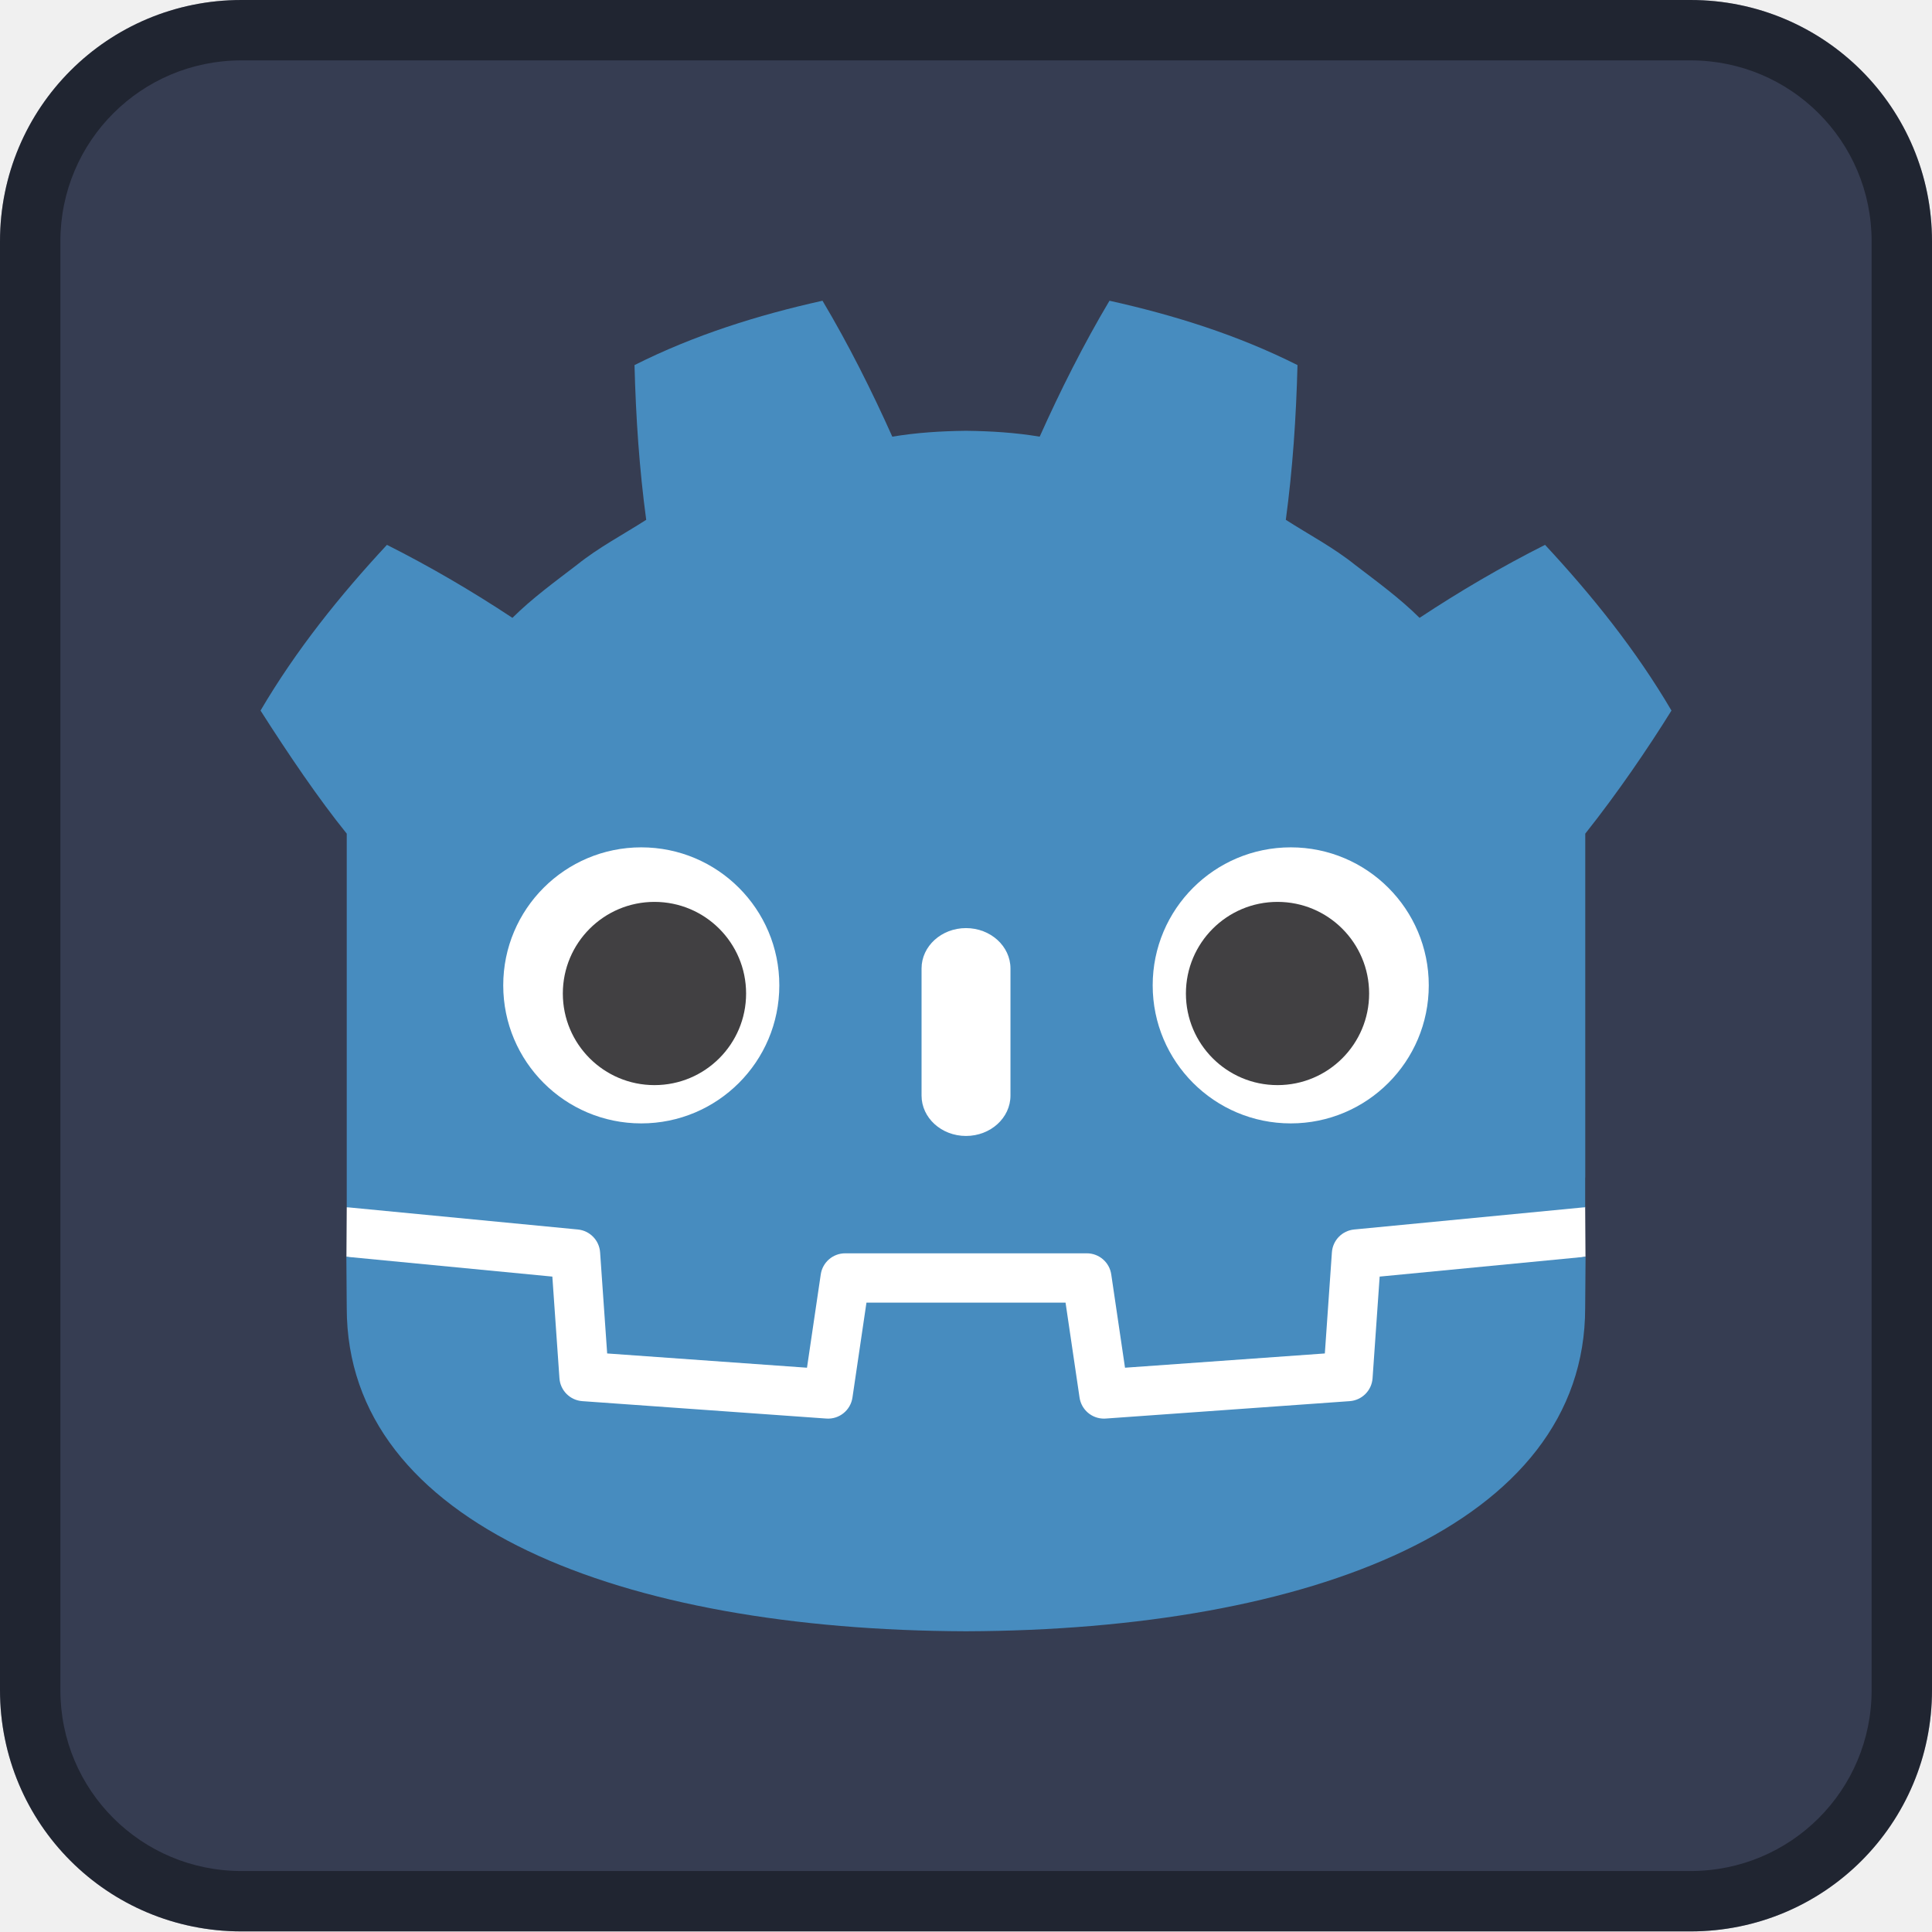
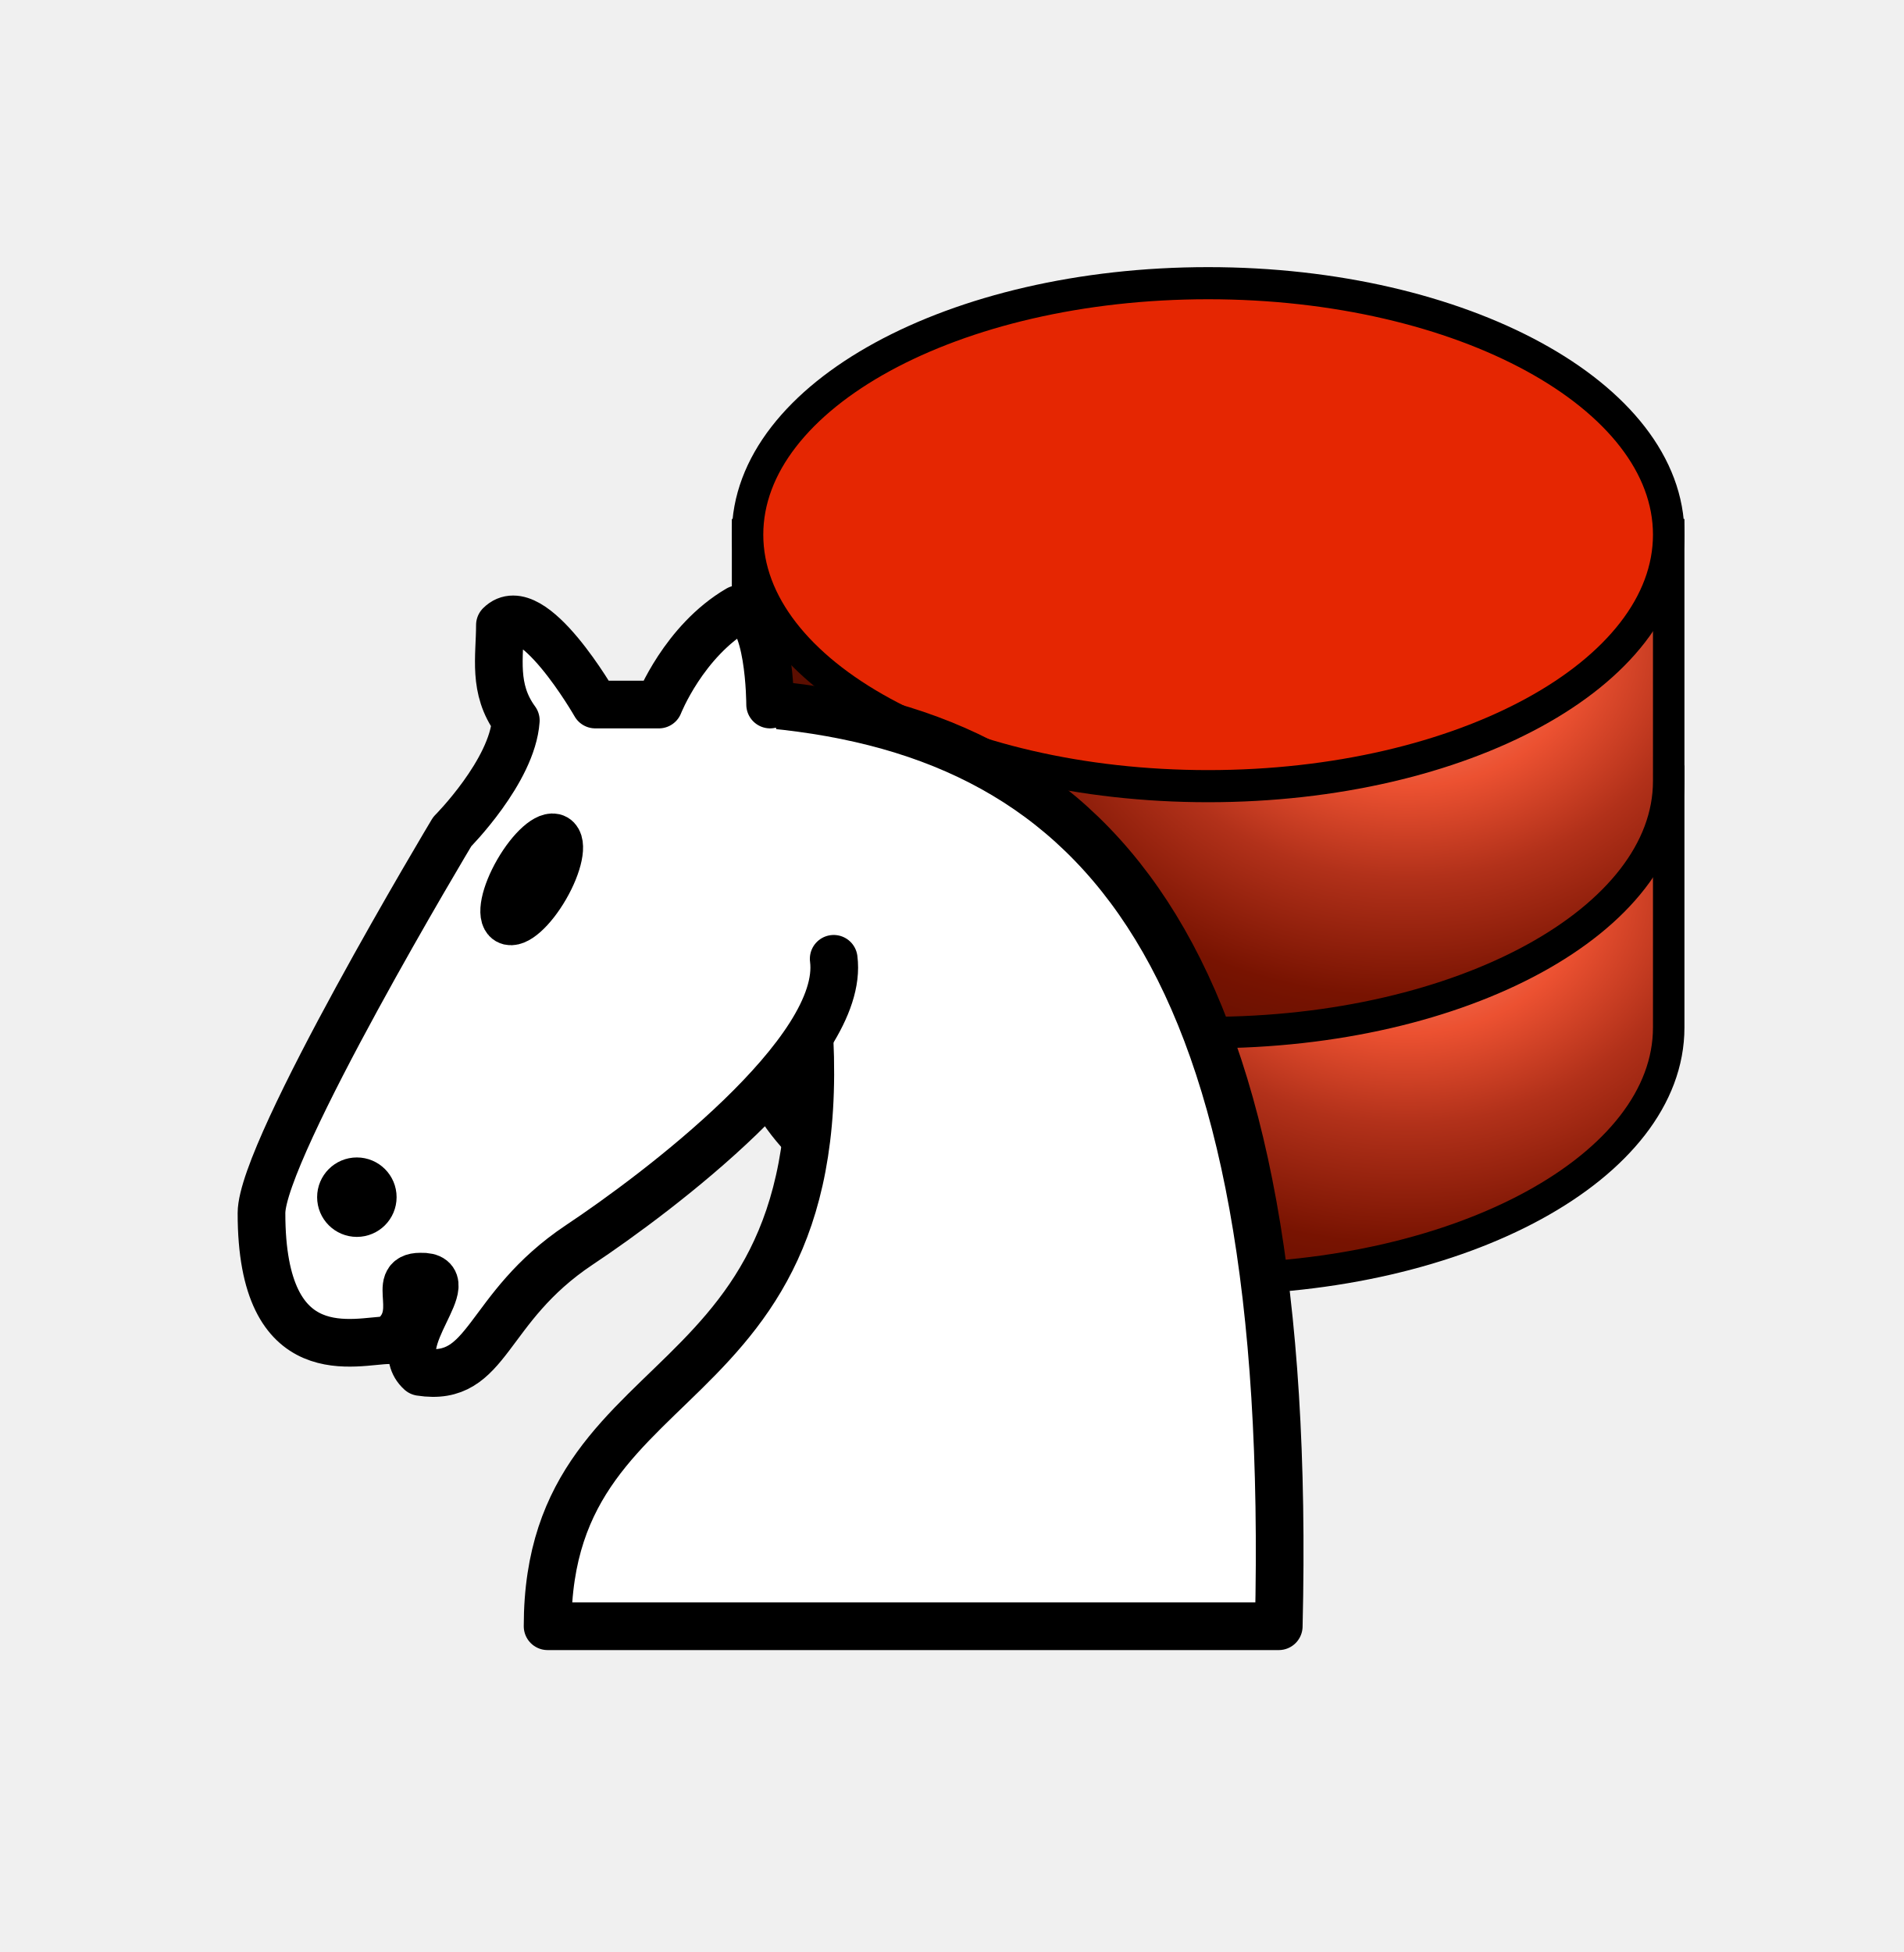
- <svg xmlns="http://www.w3.org/2000/svg" height="128" width="128">
-   <g transform="translate(32 32)">
-     <path d="m-16-32c-8.86 0-16 7.13-16 15.99v95.98c0 8.86 7.13 15.99 16 15.99h96c8.86 0 16-7.13 16-15.99v-95.98c0-8.85-7.14-15.99-16-15.99z" fill="#363d52" />
-     <path d="m-16-32c-8.86 0-16 7.13-16 15.99v95.98c0 8.86 7.13 15.99 16 15.99h96c8.86 0 16-7.13 16-15.99v-95.98c0-8.85-7.14-15.99-16-15.99zm0 4h96c6.64 0 12 5.35 12 11.99v95.98c0 6.64-5.35 11.99-12 11.99h-96c-6.64 0-12-5.35-12-11.99v-95.98c0-6.64 5.36-11.99 12-11.99z" fill-opacity=".4" />
-   </g>
-   <g stroke-width="9.927" transform="matrix(.1007308 0 0 .1007308 12.42592 2.256365)">
-     <path d="m0 0s-.325 1.994-.515 1.976l-36.182-3.491c-2.879-.278-5.115-2.574-5.317-5.459l-.994-14.247-27.992-1.997-1.904 12.912c-.424 2.872-2.932 5.037-5.835 5.037h-38.188c-2.902 0-5.41-2.165-5.834-5.037l-1.905-12.912-27.992 1.997-.994 14.247c-.202 2.886-2.438 5.182-5.317 5.46l-36.2 3.49c-.187.018-.324-1.978-.511-1.978l-.049-7.83 30.658-4.944 1.004-14.374c.203-2.91 2.551-5.263 5.463-5.472l38.551-2.75c.146-.01.29-.016.434-.016 2.897 0 5.401 2.166 5.825 5.038l1.959 13.286h28.005l1.959-13.286c.423-2.871 2.93-5.037 5.831-5.037.142 0 .284.005.423.015l38.556 2.75c2.911.209 5.26 2.562 5.463 5.472l1.003 14.374 30.645 4.966z" fill="#fff" transform="matrix(4.162611 0 0 -4.162611 919.2406 771.6719)" />
-     <path d="m0 0v-47.514-6.035-5.492c.108-.001.216-.005.323-.015l36.196-3.49c1.896-.183 3.382-1.709 3.514-3.609l1.116-15.978 31.574-2.253 2.175 14.747c.282 1.912 1.922 3.329 3.856 3.329h38.188c1.933 0 3.573-1.417 3.855-3.329l2.175-14.747 31.575 2.253 1.115 15.978c.133 1.9 1.618 3.425 3.514 3.609l36.182 3.49c.107.01.214.014.322.015v4.711l.015.005v54.325c5.097 6.416 9.923 13.494 13.621 19.449-5.651 9.62-12.575 18.217-19.976 26.182-6.864-3.455-13.531-7.369-19.828-11.534-3.151 3.132-6.7 5.694-10.186 8.372-3.425 2.751-7.285 4.768-10.946 7.118 1.09 8.117 1.629 16.108 1.846 24.448-9.446 4.754-19.519 7.906-29.708 10.17-4.068-6.837-7.788-14.241-11.028-21.479-3.842.642-7.702.88-11.567.926v.006c-.027 0-.052-.006-.075-.006-.024 0-.049.006-.073.006v-.006c-3.872-.046-7.729-.284-11.572-.926-3.238 7.238-6.956 14.642-11.03 21.479-10.184-2.264-20.258-5.416-29.703-10.17.216-8.34.755-16.331 1.848-24.448-3.668-2.35-7.523-4.367-10.949-7.118-3.481-2.678-7.036-5.24-10.188-8.372-6.297 4.165-12.962 8.079-19.828 11.534-7.401-7.965-14.321-16.562-19.974-26.182 4.443-6.974 9.208-13.983 13.621-19.449z" fill="#478cbf" transform="matrix(4.162611 0 0 -4.162611 104.6989 525.907)" />
-     <path d="m0 0-1.121-16.063c-.135-1.936-1.675-3.477-3.611-3.616l-38.555-2.751c-.094-.007-.188-.01-.281-.01-1.916 0-3.569 1.406-3.852 3.33l-2.211 14.994h-31.459l-2.211-14.994c-.297-2.018-2.101-3.469-4.133-3.32l-38.555 2.751c-1.936.139-3.476 1.68-3.611 3.616l-1.121 16.063-32.547 3.138c.015-3.498.06-7.33.06-8.093 0-34.374 43.605-50.896 97.781-51.086h.066.067c54.176.19 97.766 16.712 97.766 51.086 0 .777.047 4.593.063 8.093z" fill="#478cbf" transform="matrix(4.162611 0 0 -4.162611 784.0714 817.2428)" />
-     <path d="m0 0c0-12.052-9.765-21.815-21.813-21.815-12.042 0-21.81 9.763-21.81 21.815 0 12.044 9.768 21.802 21.81 21.802 12.048 0 21.813-9.758 21.813-21.802" fill="#fff" transform="matrix(4.162611 0 0 -4.162611 389.2148 625.671)" />
-     <path d="m0 0c0-7.994-6.479-14.473-14.479-14.473-7.996 0-14.479 6.479-14.479 14.473s6.483 14.479 14.479 14.479c8 0 14.479-6.485 14.479-14.479" fill="#414042" transform="matrix(4.162611 0 0 -4.162611 367.3669 631.0568)" />
-     <path d="m0 0c-3.878 0-7.021 2.858-7.021 6.381v20.081c0 3.52 3.143 6.381 7.021 6.381s7.028-2.861 7.028-6.381v-20.081c0-3.523-3.15-6.381-7.028-6.381" fill="#fff" transform="matrix(4.162611 0 0 -4.162611 511.9934 724.7395)" />
-     <path d="m0 0c0-12.052 9.765-21.815 21.815-21.815 12.041 0 21.808 9.763 21.808 21.815 0 12.044-9.767 21.802-21.808 21.802-12.05 0-21.815-9.758-21.815-21.802" fill="#fff" transform="matrix(4.162611 0 0 -4.162611 634.7871 625.671)" />
-     <path d="m0 0c0-7.994 6.477-14.473 14.471-14.473 8.002 0 14.479 6.479 14.479 14.473s-6.477 14.479-14.479 14.479c-7.994 0-14.471-6.485-14.471-14.479" fill="#414042" transform="matrix(4.162611 0 0 -4.162611 656.6406 631.0568)" />
+ <svg xmlns="http://www.w3.org/2000/svg" xmlns:xlink="http://www.w3.org/1999/xlink" width="15.844mm" height="16.25mm" viewBox="0 0 15.844 16.25" version="1.1" id="svg1" xml:space="preserve">
+   <defs id="defs1">
+     <linearGradient id="linearGradient3240">
+       <stop id="stop3242" style="stop-color:#f69b89;stop-opacity:1" offset="0" />
+       <stop id="stop3250" style="stop-color:#ec5131;stop-opacity:1" offset="0.31" />
+       <stop id="stop3248" style="stop-color:#b2311a;stop-opacity:1" offset="0.5" />
+       <stop id="stop3252" style="stop-color:#781301;stop-opacity:1" offset="0.75" />
+       <stop id="stop3244" style="stop-color:#5b0e00;stop-opacity:1" offset="1" />
+     </linearGradient>
+     <radialGradient cx="-264.077" cy="471.295" r="14.983" fx="-264.077" fy="471.295" id="radialGradient3269" xlink:href="#linearGradient3240" gradientUnits="userSpaceOnUse" gradientTransform="matrix(-1.227632,-3.7552324e-6,1.4983775e-7,-1.005511,-588.2673,956.5954)" />
+     <radialGradient cx="-264.077" cy="471.295" r="14.983" fx="-264.077" fy="471.295" id="radialGradient3271" xlink:href="#linearGradient3240" gradientUnits="userSpaceOnUse" gradientTransform="matrix(-1.227632,-3.7552324e-6,1.4983775e-7,-1.005511,-588.2673,948.8402)" />
+   </defs>
+   <g id="layer1" transform="translate(-108.0874,-111.1581)">
+     <g id="g1" transform="translate(0.4833984,-0.3222656)">
+       <g transform="matrix(0.2645833,0,0,0.2645833,189.1847,-8.869217)" id="g3264">
+         <path d="m -255.844,479.443 v 7.752 c 0,4.368 -6.491,7.913 -14.488,7.913 -7.998,0 -14.488,-3.545 -14.488,-7.913 v -7.752 z" id="path3254" style="fill:url(#radialGradient3269);fill-opacity:1;fill-rule:evenodd;stroke:#000000;stroke-width:0.99;stroke-linecap:square;stroke-linejoin:miter;stroke-miterlimit:4;stroke-dashoffset:0;stroke-opacity:1" />
+         <path d="m -255.844,471.688 v 7.752 c 0,4.368 -6.491,7.913 -14.488,7.913 -7.998,0 -14.488,-3.545 -14.488,-7.913 v -7.752 z" id="path3225" style="fill:url(#radialGradient3271);fill-opacity:1;fill-rule:evenodd;stroke:#000000;stroke-width:0.99;stroke-linecap:square;stroke-linejoin:miter;stroke-miterlimit:4;stroke-dashoffset:0;stroke-opacity:1" />
+         <path d="m 37.638,15.718 a 14.488,7.752 0 1 1 -28.977,0 14.488,7.752 0 1 1 28.977,0 z" transform="matrix(1,0,0,1.02069,-293.482,455.6443)" id="path2453" style="opacity:1;fill:#e52602;fill-opacity:1;fill-rule:evenodd;stroke:#000000;stroke-width:0.99;stroke-linecap:square;stroke-linejoin:miter;stroke-miterlimit:4;stroke-dasharray:none;stroke-dashoffset:0;stroke-opacity:1" />
+       </g>
+       <g style="opacity:1;fill:none;fill-opacity:1;fill-rule:evenodd;stroke:#000000;stroke-width:1.5;stroke-linecap:round;stroke-linejoin:round;stroke-miterlimit:4;stroke-dasharray:none;stroke-opacity:1" transform="matrix(0.2645833,0,0,0.2645833,108.1929,114.6997)" id="g4">
+         <path d="m 22,10 c 10.5,1 16.5,8 16,29 H 15 c 0,-9 10,-6.5 8,-21" style="fill:#ffffff;stroke:#000000" id="path1" />
+         <path d="m 24,18 c 0.38,2.91 -5.55,7.37 -8,9 -3,2 -2.82,4.34 -5,4 -1.042,-0.94 1.41,-3.04 0,-3 -1,0 0.19,1.23 -1,2 -1,0 -4.003,1 -4,-4 0,-2 6,-12 6,-12 0,0 1.89,-1.9 2,-3.5 -0.73,-0.994 -0.5,-2 -0.5,-3 1,-1 3,2.5 3,2.5 h 2 c 0,0 0.78,-1.992 2.5,-3 1,0 1,3 1,3" style="fill:#ffffff;stroke:#000000" id="path2" />
+         <path d="m 9.5,25.5 a 0.5,0.5 0 1 1 -1,0 0.5,0.5 0 1 1 1,0 z" style="fill:#000000;stroke:#000000" id="path3" />
+         <path d="m 15,15.5 a 0.5,1.5 0 1 1 -1,0 0.5,1.5 0 1 1 1,0 z" transform="matrix(0.866,0.5,-0.5,0.866,9.693,-5.173)" style="fill:#000000;stroke:#000000" id="path4" />
+       </g>
+     </g>
  </g>
</svg>
